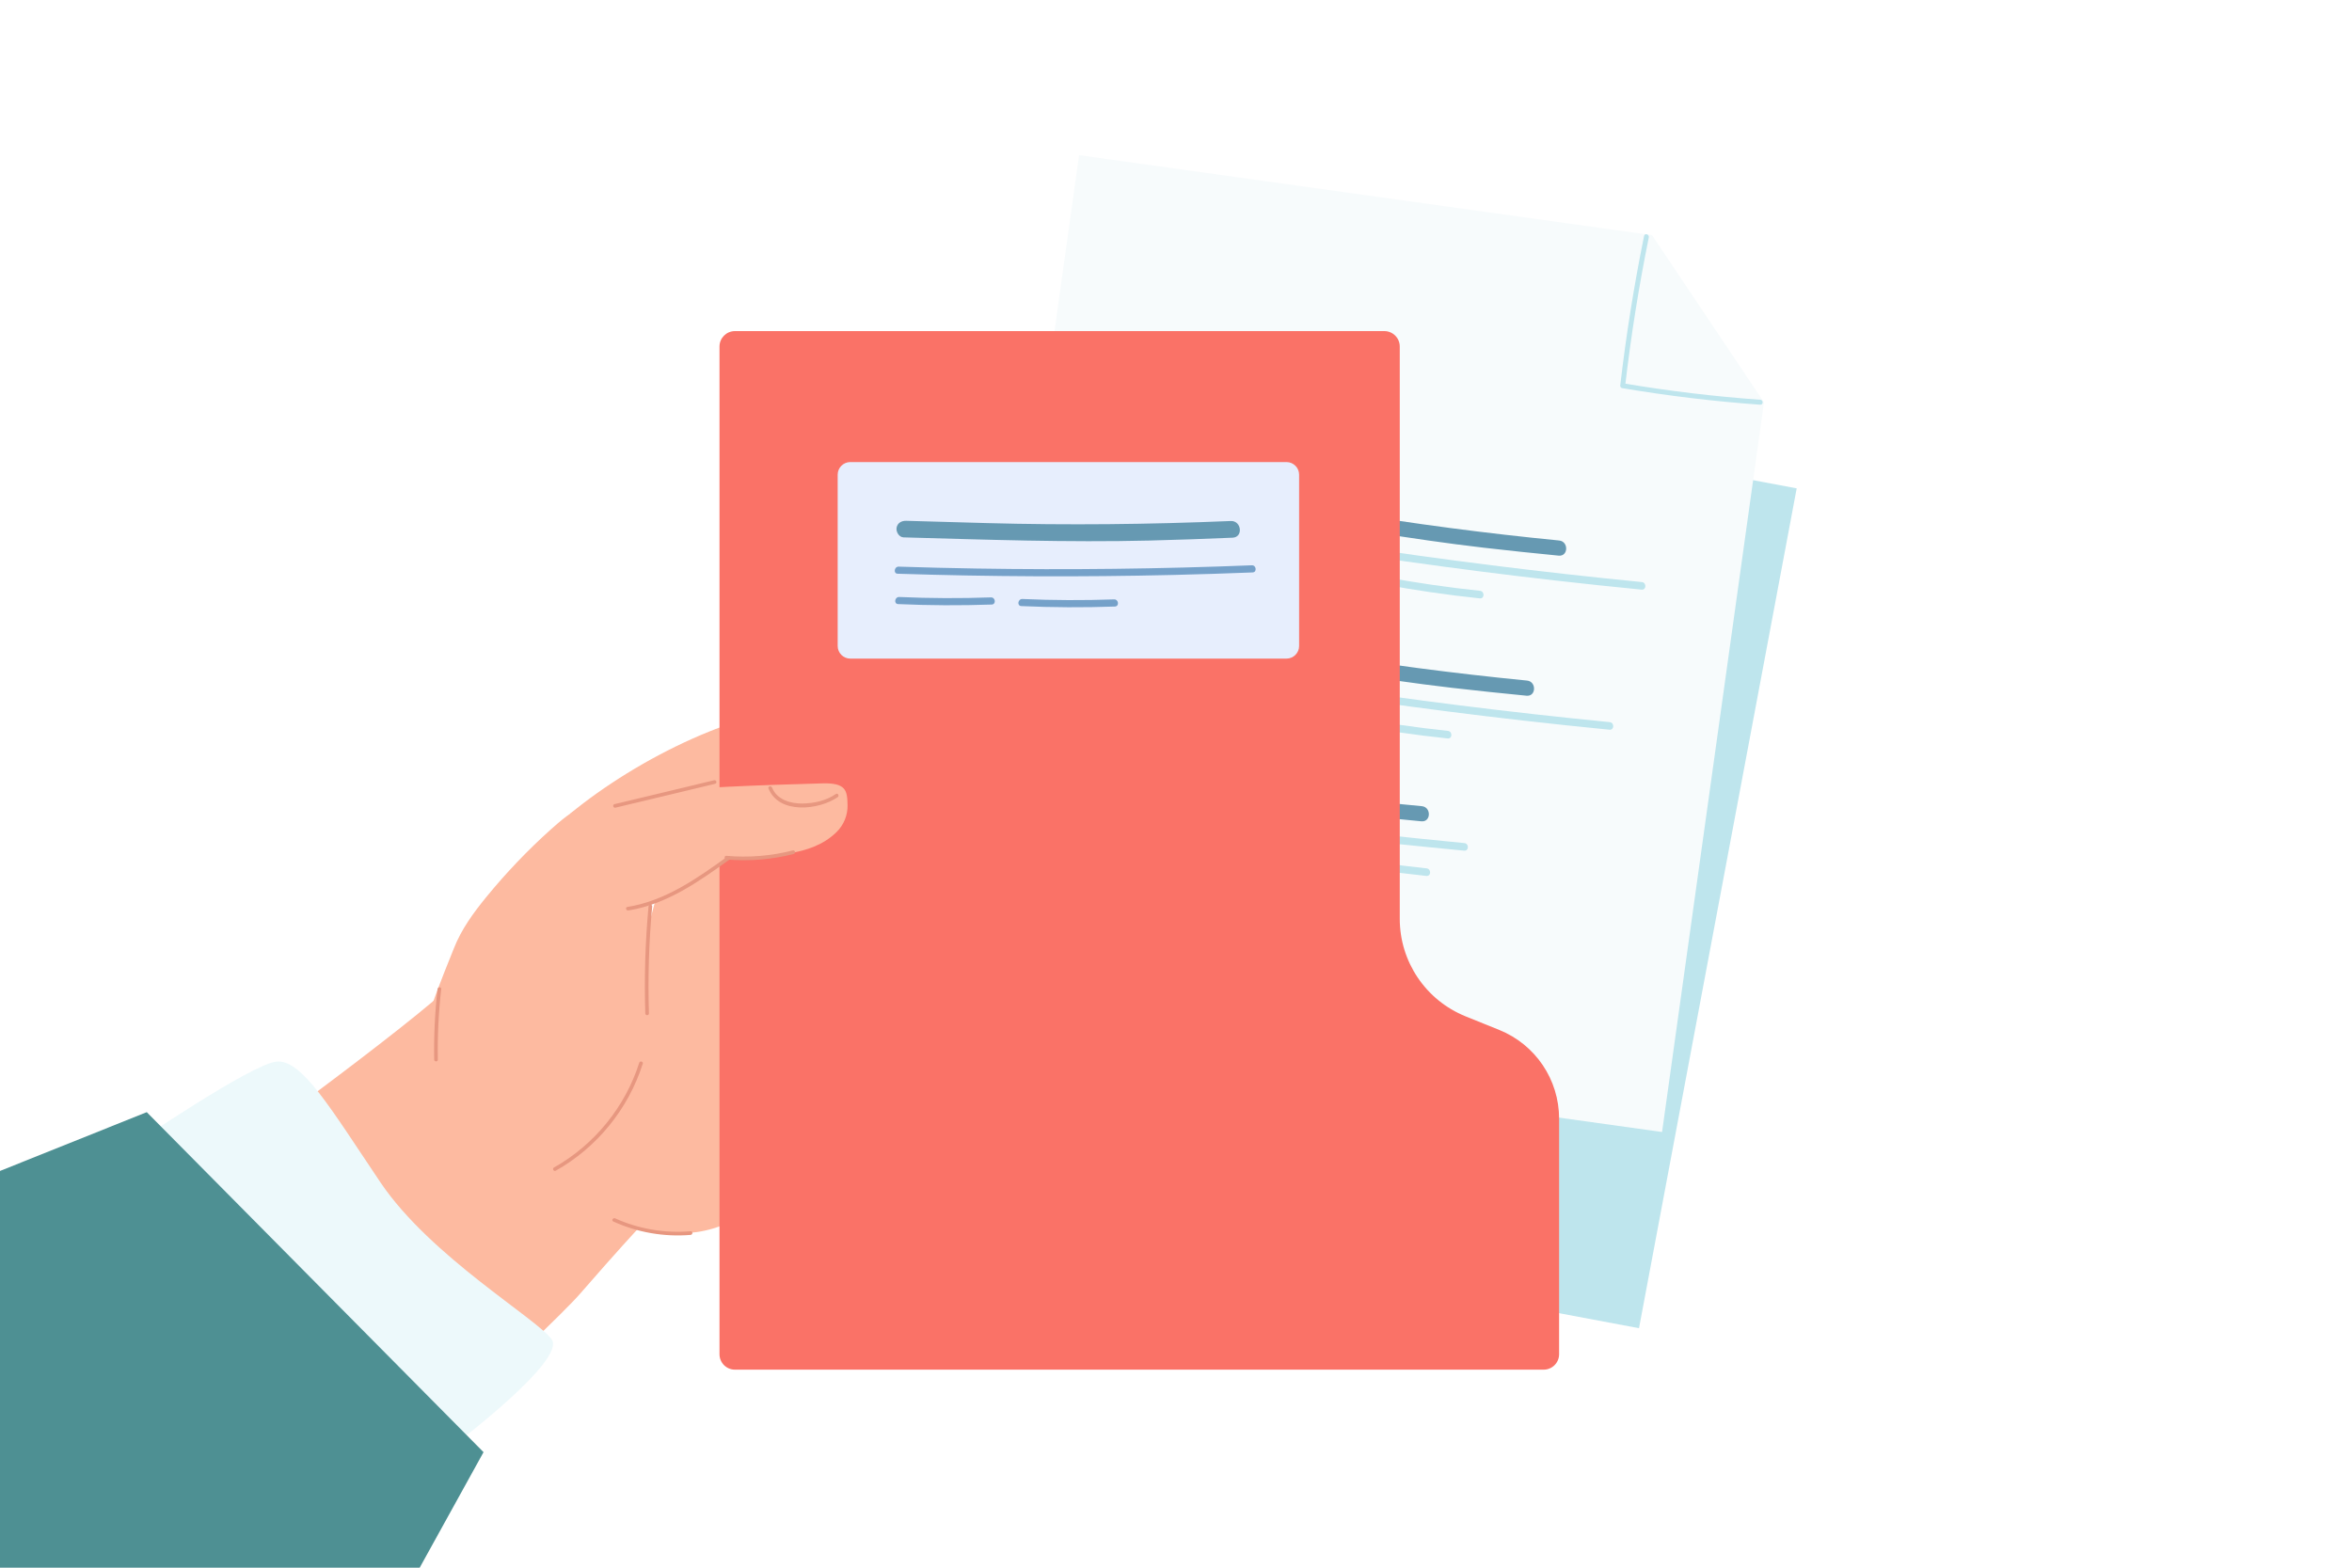
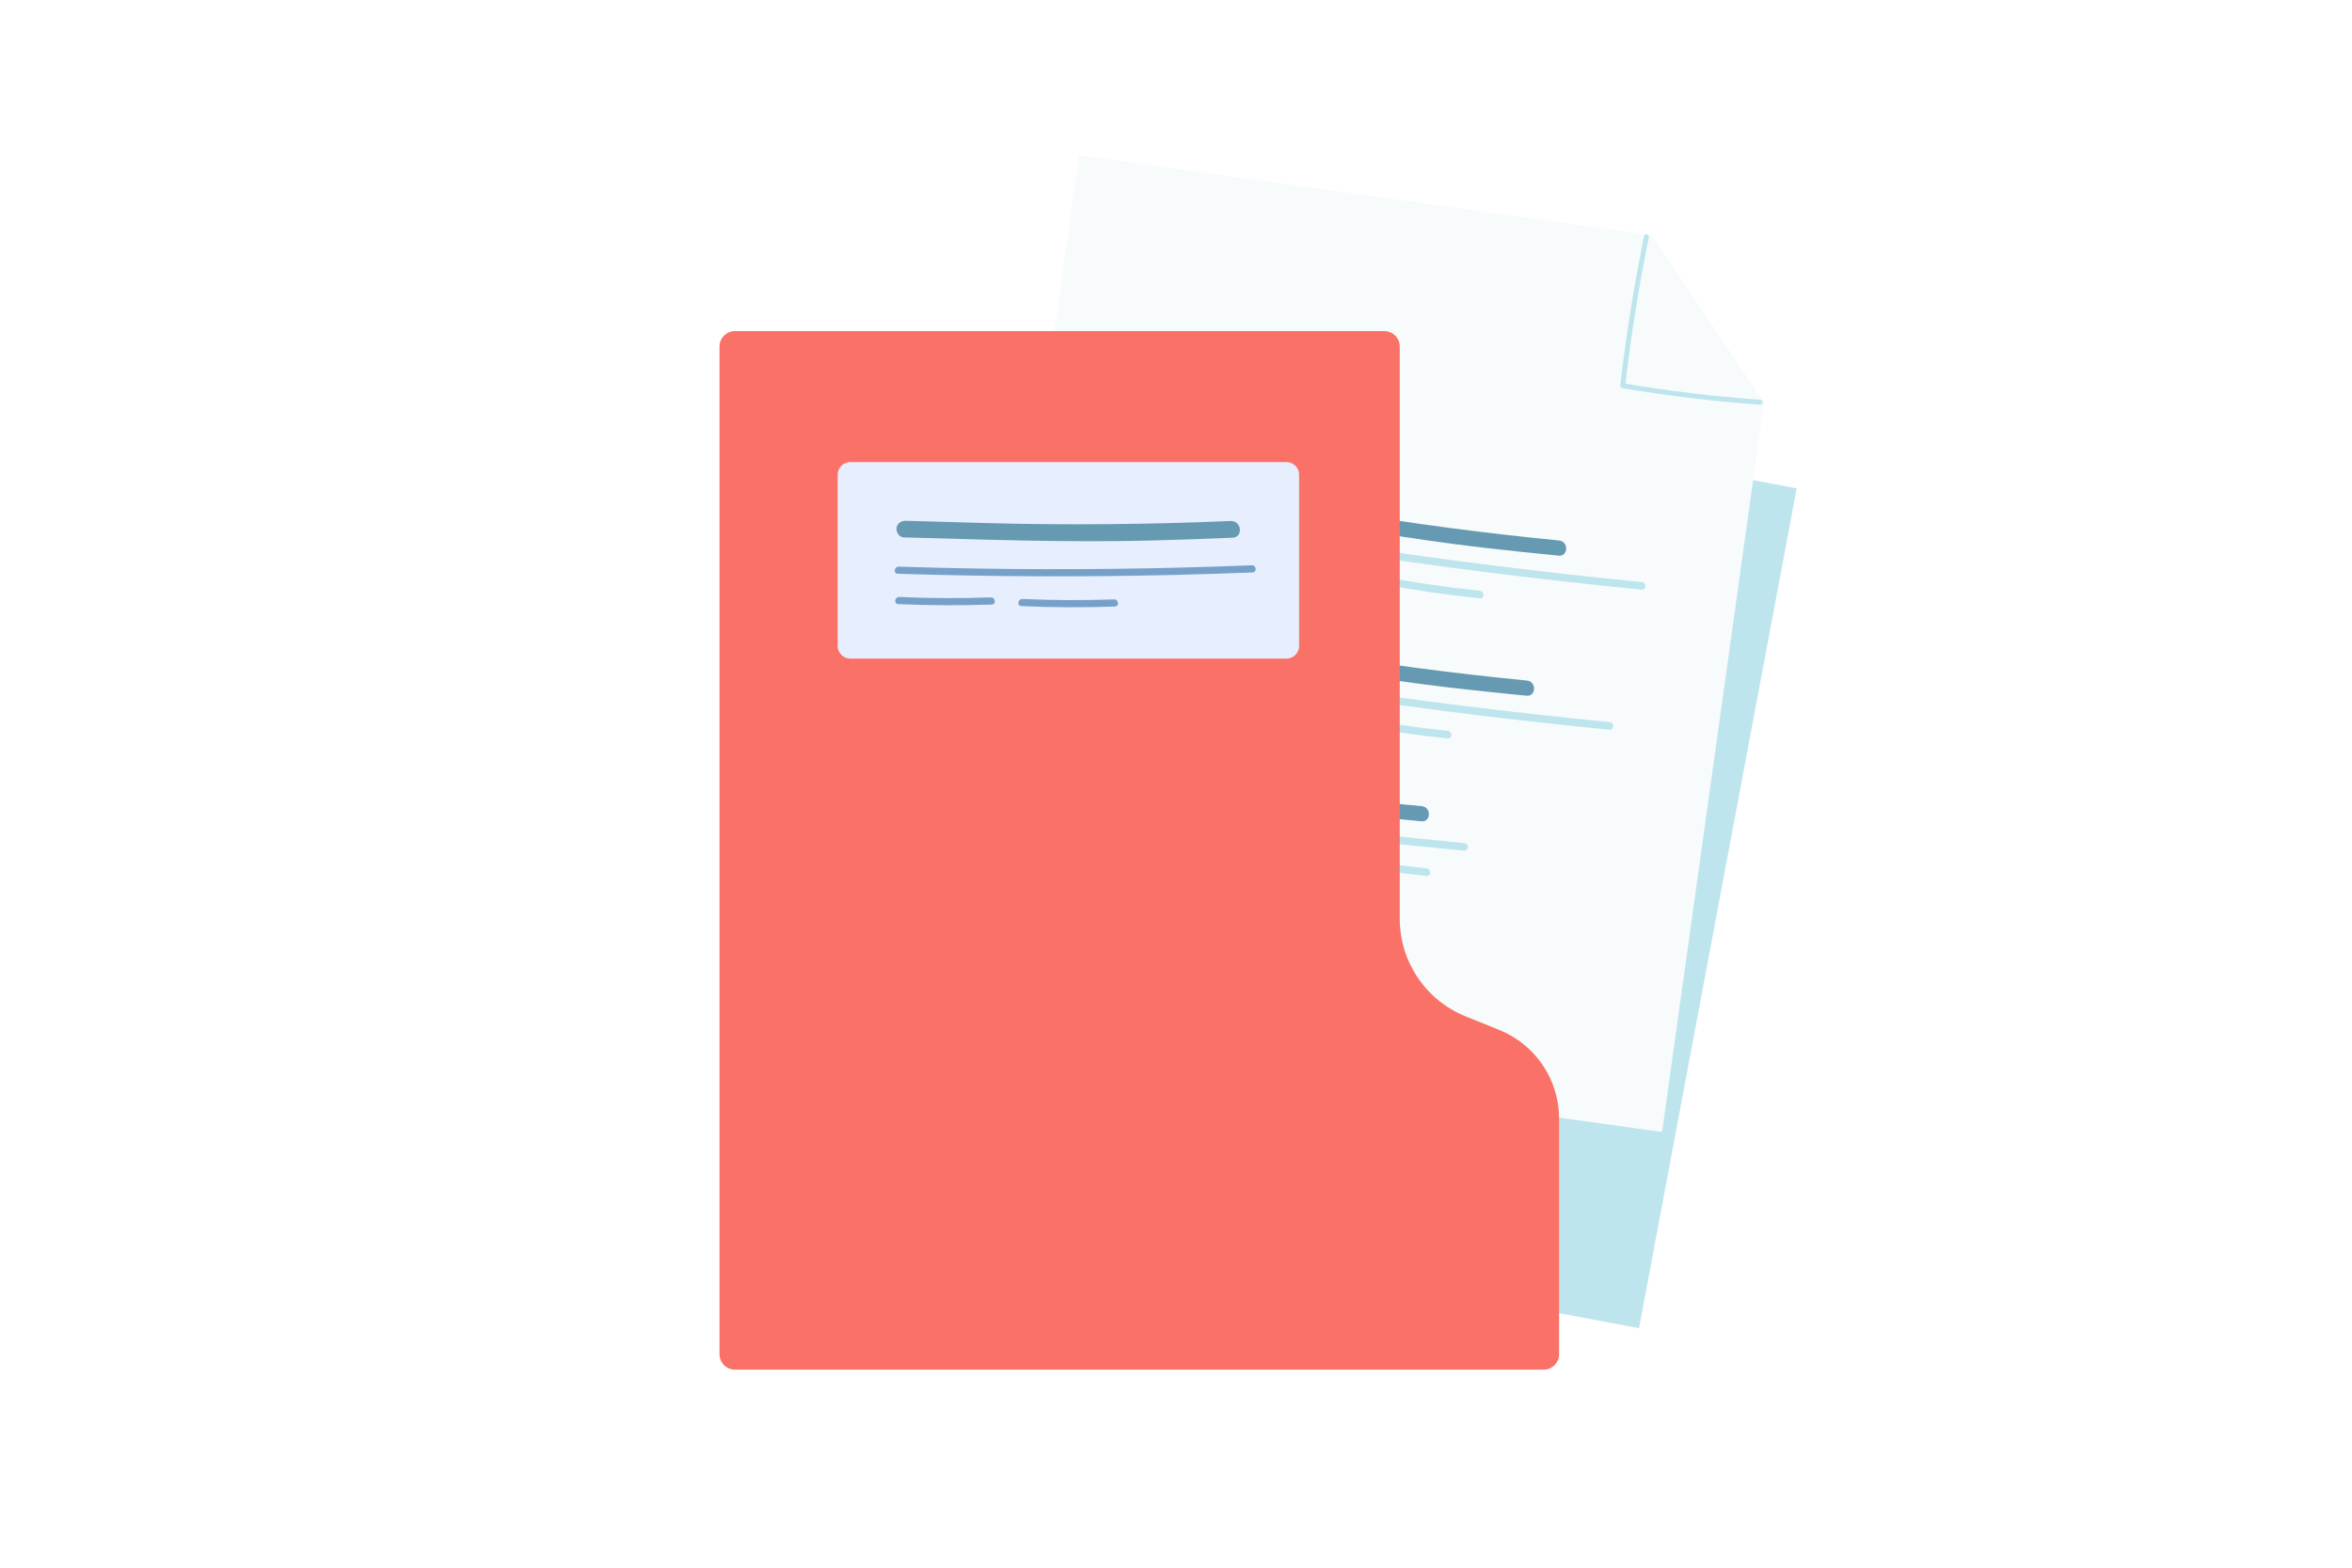
<svg xmlns="http://www.w3.org/2000/svg" version="1.1" id="svg4695" xml:space="preserve" width="4000" height="2666.667" viewBox="0 0 4000 2666.667">
  <defs id="defs4699" />
  <g id="g4703" transform="matrix(1.333333,0,0,-1.333333,0,2666.667)">
    <g id="g4705" transform="scale(0.1)">
      <path d="M 20905.7,3055.4 12298.9,4671.2 14310.3,15385.5 22917,13769.7 20905.7,3055.4" style="fill:#bee5ed;fill-opacity:1;fill-rule:nonzero;stroke:none" id="path4709" />
      <path d="m 22500,14867.3 -1300.2,-9309 -9001,1257.2 1564.9,11205.1 7308,-1020.6 1428.3,-2132.7" style="fill:#f7fbfc;fill-opacity:1;fill-rule:nonzero;stroke:none" id="path4711" />
      <path d="m 15186.4,13349.6 c -45.9,-66.7 3.7,-154.7 76.8,-173 82,-20.6 144.4,56.6 138.4,133.3 -6.4,82.1 -76.9,138.3 -158.3,128.5 -80.9,-9.7 -135.7,-84.1 -115.1,-164.3 56.1,-218.1 412.9,-13.2 271,139.2 -54.1,58.1 -155.8,52.6 -193.8,-19.8 -36.8,-70 4.7,-165.7 85.6,-176 80,-10.1 157.8,67.1 134.2,148.2 -19.6,67.2 -100,94.8 -162.5,75.4 -78,-24.3 -101.4,-116.7 -52.6,-179.6 45.7,-58.8 137.8,-77.3 194.3,-22.7 53,51.4 46.8,143.2 -1.4,195.5 -58.4,63.4 -155.2,50.1 -208.1,-12.9 -56.7,-67.5 -45.8,-165.8 26.3,-217.8 67.7,-48.8 161.8,-38.5 212.5,29.1 50.3,66.9 43.3,170.5 -30.8,217.2 -61.8,38.8 -149.9,28.1 -203.4,-20.3 -62.8,-56.7 -57,-152.8 2.6,-209.4 61.9,-59 155.7,-67.6 222.7,-13.4 56.7,45.8 -21.2,127.9 -77.6,82.3 -22.7,-18.3 -69.6,2.4 -78.3,28 -10.5,30.6 27.9,44.9 52.3,43.1 34.8,-2.5 43.4,-39.6 18.8,-63.9 -29.7,-29.5 -85.6,8.3 -63.2,46.3 18.1,30.7 65.3,20.5 51.6,-17 -4,-10.9 -10.4,-8.3 -21.7,-1.8 -2.1,1.2 -13.2,13.7 -10.4,8.8 0.7,-1.1 -7,2.3 0.5,0.8 6.7,-1.3 13.8,2 20.7,-1.7 -5.4,2.9 4.4,6.1 -4.9,0.4 -8.2,-5 -4.4,-4.9 -5.9,-3 -4.2,5.4 -4.4,17.2 3.8,10.5 14.7,-12 -11.7,-29.7 -24.5,-36.9 -13.5,-7.7 -54.1,-24.1 -49.3,8 2.2,15.2 25.5,21.1 38.9,13.9 13.4,-7.2 15.6,-22.2 12.2,-36 -1.4,-5.5 7.2,-2.4 -0.4,-1.1 -0.6,0.2 -4.3,2.8 -4.3,3.4 -1,8.1 -6,-8.9 -0.7,-1.3 41.4,60.1 -54.8,119.8 -96,60 v 0" style="fill:#bee5ed;fill-opacity:1;fill-rule:nonzero;stroke:none" id="path4713" />
      <path d="m 16030.8,13132.4 c 1263.4,-213.7 2532.7,-393.1 3805.9,-538 367.1,-41.8 734.6,-80.6 1102.4,-116.8 61.9,-6.1 64.5,90.6 2.8,96.6 -1274.8,125.4 -2546.3,284.3 -3812.6,478.2 -357.1,54.6 -713.8,112.1 -1070.1,172.4 -60.5,10.2 -89.6,-82.1 -28.4,-92.4 v 0" style="fill:#bee5ed;fill-opacity:1;fill-rule:nonzero;stroke:none" id="path4715" />
      <path d="m 16126.6,13444 c 931.7,-157.8 1861.8,-322.6 2800.7,-431.7 317.6,-36.9 635.6,-69.7 953.8,-101 123.9,-12.2 129.1,181.1 5.7,193.2 -934.6,91.9 -1862.6,212.6 -2788.5,368.9 -305,51.5 -609.8,103.8 -914.8,155.4 -51.9,8.8 -103.5,-9.6 -120.9,-63.9 -14.2,-44.7 12.6,-112.2 64,-120.9 v 0" style="fill:#6699b2;fill-opacity:1;fill-rule:nonzero;stroke:none" id="path4717" />
      <path d="m 15991,12805.8 c 412.8,-77.3 828.5,-137.8 1246.1,-181.8 61.9,-6.5 64.5,90.2 2.9,96.7 -409.1,43.1 -816.3,101.8 -1220.6,177.5 -60.5,11.3 -89.5,-81 -28.4,-92.4 v 0" style="fill:#bee5ed;fill-opacity:1;fill-rule:nonzero;stroke:none" id="path4719" />
      <path d="m 17628.4,12547.8 c 412.8,-77.3 828.5,-137.7 1246.2,-181.7 61.8,-6.5 64.4,90.1 2.8,96.6 -409,43.1 -816.2,101.8 -1220.5,177.5 -60.6,11.4 -89.5,-81 -28.5,-92.4 v 0" style="fill:#bee5ed;fill-opacity:1;fill-rule:nonzero;stroke:none" id="path4721" />
      <path d="m 14776.6,11562.6 c -45.9,-66.7 3.7,-154.6 76.8,-173 82,-20.6 144.4,56.7 138.4,133.4 -6.4,82 -76.9,138.2 -158.3,128.4 -80.9,-9.7 -135.7,-84.1 -115.1,-164.2 56.1,-218.1 412.9,-13.3 271,139.2 -54.1,58 -155.8,52.6 -193.9,-19.9 -36.7,-69.9 4.8,-165.6 85.7,-175.9 79.9,-10.2 157.7,67.1 134.2,148.1 -19.6,67.2 -100,94.9 -162.5,75.4 -78,-24.3 -101.5,-116.7 -52.6,-179.5 45.7,-58.8 137.8,-77.4 194.3,-22.7 53,51.3 46.8,143.2 -1.4,195.5 -58.4,63.4 -155.2,50 -208.1,-12.9 -56.7,-67.5 -45.9,-165.9 26.2,-217.9 67.7,-48.8 161.9,-38.5 212.6,29.1 50.3,66.9 43.3,170.6 -30.9,217.2 -61.7,38.9 -149.8,28.2 -203.3,-20.2 -62.8,-56.8 -57,-152.8 2.6,-209.5 61.9,-58.9 155.7,-67.6 222.7,-13.4 56.7,45.9 -21.2,128 -77.6,82.4 -22.7,-18.4 -69.6,2.3 -78.3,28 -10.5,30.5 27.9,44.8 52.3,43.1 34.8,-2.5 43.4,-39.6 18.8,-64 -29.7,-29.5 -85.6,8.3 -63.2,46.3 18.1,30.7 65.3,20.5 51.6,-16.9 -4,-10.9 -10.4,-8.3 -21.7,-1.9 -2.2,1.3 -13.2,13.7 -10.4,8.9 0.7,-1.1 -7,2.2 0.5,0.7 6.7,-1.3 13.8,2 20.7,-1.6 -5.4,2.9 4.4,6 -4.9,0.4 -8.2,-5 -4.4,-5 -5.9,-3.1 -4.2,5.4 -4.4,17.2 3.8,10.5 14.7,-12 -11.7,-29.6 -24.5,-36.8 -13.5,-7.7 -54.1,-24.1 -49.4,8 2.3,15.1 25.6,21.1 39,13.9 13.4,-7.3 15.6,-22.3 12.2,-36.1 -1.4,-5.4 7.1,-2.3 -0.4,-1 -0.6,0.1 -4.3,2.7 -4.4,3.4 -0.9,8.1 -5.9,-8.9 -0.7,-1.4 41.5,60.2 -54.7,119.8 -95.9,60 v 0" style="fill:#bee5ed;fill-opacity:1;fill-rule:nonzero;stroke:none" id="path4723" />
      <path d="m 15621,11345.4 c 1263.4,-213.7 2532.6,-393 3805.9,-537.9 367.1,-41.8 734.6,-80.7 1102.4,-116.9 61.9,-6 64.5,90.6 2.8,96.7 -1274.8,125.3 -2546.3,284.3 -3812.6,478.1 -357.1,54.7 -713.8,112.2 -1070.1,172.4 -60.6,10.3 -89.6,-82 -28.4,-92.4 v 0" style="fill:#bee5ed;fill-opacity:1;fill-rule:nonzero;stroke:none" id="path4725" />
      <path d="m 15716.8,11657 c 931.7,-157.8 1861.8,-322.6 2800.7,-431.7 317.6,-36.9 635.6,-69.7 953.8,-101 123.9,-12.1 129.1,181.2 5.7,193.3 -934.6,91.8 -1862.6,212.6 -2788.5,368.8 -305,51.5 -609.9,103.8 -914.8,155.5 -51.9,8.8 -103.5,-9.7 -120.9,-64 -14.2,-44.7 12.6,-112.2 64,-120.9 v 0" style="fill:#6699b2;fill-opacity:1;fill-rule:nonzero;stroke:none" id="path4727" />
      <path d="m 15581.2,11018.8 c 412.8,-77.3 828.5,-137.7 1246.1,-181.7 61.9,-6.5 64.4,90.1 2.9,96.6 -409.1,43.1 -816.3,101.8 -1220.6,177.5 -60.5,11.4 -89.5,-81 -28.4,-92.4 v 0" style="fill:#bee5ed;fill-opacity:1;fill-rule:nonzero;stroke:none" id="path4729" />
      <path d="m 17218.6,10760.9 c 412.8,-77.3 828.5,-137.8 1246.2,-181.8 61.8,-6.5 64.4,90.2 2.8,96.7 -409,43.1 -816.2,101.8 -1220.5,177.5 -60.6,11.3 -89.5,-81 -28.5,-92.4 v 0" style="fill:#bee5ed;fill-opacity:1;fill-rule:nonzero;stroke:none" id="path4731" />
      <path d="m 14505.2,9808.6 c -45.9,-66.7 3.8,-154.6 76.9,-173 82,-20.6 144.4,56.7 138.4,133.3 -6.4,82.1 -76.9,138.3 -158.3,128.5 -81,-9.7 -135.7,-84.1 -115.1,-164.3 56.1,-218 412.9,-13.2 270.9,139.3 -54,58 -155.7,52.6 -193.8,-19.9 -36.7,-69.9 4.7,-165.7 85.7,-175.9 79.9,-10.2 157.7,67.1 134.1,148.1 -19.5,67.2 -99.9,94.9 -162.4,75.4 -78,-24.3 -101.5,-116.7 -52.7,-179.5 45.7,-58.9 137.8,-77.4 194.3,-22.7 53.1,51.3 46.8,143.1 -1.3,195.4 -58.4,63.4 -155.2,50.1 -208.1,-12.9 -56.7,-67.5 -45.9,-165.8 26.2,-217.8 67.7,-48.8 161.8,-38.5 212.6,29.1 50.2,66.9 43.3,170.5 -30.9,217.2 -61.7,38.8 -149.8,28.2 -203.3,-20.2 -62.8,-56.8 -57,-152.9 2.5,-209.5 62,-58.9 155.8,-67.6 222.8,-13.4 56.7,45.9 -21.2,127.9 -77.6,82.3 -22.7,-18.3 -69.6,2.4 -78.4,28.1 -10.4,30.5 28,44.8 52.4,43.1 34.7,-2.5 43.3,-39.7 18.8,-64 -29.7,-29.5 -85.6,8.3 -63.2,46.3 18.1,30.7 65.3,20.5 51.5,-16.9 -4,-11 -10.4,-8.3 -21.6,-1.9 -2.2,1.3 -13.3,13.7 -10.4,8.9 0.7,-1.2 -7,2.2 0.5,0.7 6.6,-1.3 13.8,2 20.6,-1.6 -5.3,2.9 4.5,6 -4.8,0.3 -8.2,-4.9 -4.5,-4.9 -6,-3 -4.2,5.4 -4.3,17.2 3.9,10.5 14.7,-12 -11.7,-29.6 -24.5,-36.9 -13.6,-7.6 -54.1,-24.1 -49.4,8.1 2.2,15.1 25.6,21.1 38.9,13.8 13.4,-7.2 15.7,-22.2 12.3,-36 -1.4,-5.4 7.1,-2.3 -0.4,-1 -0.7,0.1 -4.3,2.7 -4.4,3.4 -1,8.1 -5.9,-9 -0.7,-1.4 41.4,60.2 -54.8,119.8 -96,60 v 0" style="fill:#bee5ed;fill-opacity:1;fill-rule:nonzero;stroke:none" id="path4733" />
      <path d="m 15349.6,9591.4 c 806.5,-136.5 1611.1,-269.2 2425,-353.9 300.1,-31.2 600.4,-60.4 900.7,-89.9 61.9,-6.1 64.5,90.6 2.8,96.6 -813.5,79.9 -1624.5,162.4 -2431.6,294.1 -289.7,47.3 -579,96.5 -868.4,145.5 -60.6,10.3 -89.6,-82.1 -28.5,-92.4 v 0" style="fill:#bee5ed;fill-opacity:1;fill-rule:nonzero;stroke:none" id="path4735" />
      <path d="m 15445.5,9903 c 621.7,-105.3 1239.4,-233.3 1866.9,-299.4 272.3,-28.6 544.9,-54.9 817.4,-81.6 123.9,-12.2 129.1,181.1 5.7,193.2 -388,38.1 -777.1,71.4 -1163.8,121.4 -51.7,6.7 -103.4,13.9 -154.9,21.7 -24.7,3.7 -49.4,7.6 -74.1,11.6 -26.5,4.3 -0.2,0 -16.1,2.6 -15.8,2.7 -31.5,5.3 -47.2,8 -131.1,22.5 -261.9,46.8 -392.8,70.4 -261.1,47.1 -522.6,92.6 -784.2,137 -51.9,8.7 -103.5,-9.7 -120.9,-64 -14.3,-44.7 12.6,-112.2 64,-120.9 v 0" style="fill:#6699b2;fill-opacity:1;fill-rule:nonzero;stroke:none" id="path4737" />
      <path d="m 15309.9,9264.8 c 412.7,-77.3 828.4,-137.7 1246.1,-181.7 61.9,-6.6 64.4,90.1 2.8,96.6 -409,43.1 -816.2,101.8 -1220.5,177.5 -60.5,11.3 -89.5,-81 -28.4,-92.4 v 0" style="fill:#bee5ed;fill-opacity:1;fill-rule:nonzero;stroke:none" id="path4739" />
      <path d="m 16947.3,9006.8 c 412.8,-77.2 828.5,-137.7 1246.1,-181.7 61.9,-6.5 64.5,90.2 2.9,96.6 -409.1,43.1 -816.2,101.9 -1220.5,177.6 -60.6,11.3 -89.5,-81 -28.5,-92.5 v 0" style="fill:#bee5ed;fill-opacity:1;fill-rule:nonzero;stroke:none" id="path4741" />
      <path d="m 20970.4,16990.2 c -128.4,-632.2 -230,-1269.5 -304.3,-1910.3 -1.4,-12.1 9.6,-28.9 22.2,-31.1 584.1,-98.6 1172.4,-169.6 1763.2,-212 40.5,-2.9 42.3,60.2 1.9,63.1 -585.1,42 -1168,111.6 -1746.5,209.3 7.4,-10.4 14.9,-20.8 22.3,-31.1 73.7,635.1 174.2,1266.8 301.5,1893.5 8,39.5 -52.2,58.3 -60.3,18.6 v 0" style="fill:#bee5ed;fill-opacity:1;fill-rule:nonzero;stroke:none" id="path4743" />
-       <path d="m 10539.9,10997.3 c 284.6,-4 776.2,-46.1 1054.2,-94.2 895.1,-154.7 544.6,-692.3 1439.7,-847 l -1338.6,-877.7 c -294.1,-199.7 -650.9,-268.2 -991.1,-257.1 -340.2,11.1 -669.2,96.3 -995.17,181 -761.25,197.7 -1671.96,321.9 -2433.21,519.7 847.7,697.5 2217.88,1389.9 3264.18,1375.3" style="fill:#fdbaa0;fill-opacity:1;fill-rule:nonzero;stroke:none" id="path4745" />
      <path d="m 14790,9259.1 c 154.6,-37.9 325.6,-101.5 386.1,-248.7 60.8,-148.2 -23.9,-324.2 -153.8,-417.9 -129.8,-93.8 -293.7,-124 -451.9,-149 -647.6,-102.3 -1302.6,-158.5 -1958.2,-168 l 416.6,1003.1 c 578.2,128.2 1185.9,121.5 1761.2,-19.5" style="fill:#fdbaa0;fill-opacity:1;fill-rule:nonzero;stroke:none" id="path4747" />
      <path d="m 14207.6,7766.1 c 142.2,-71.5 294.7,-171.8 320.7,-328.8 26.2,-158 -95.7,-310.7 -243.2,-373 -147.6,-62.3 -314,-55.1 -473.8,-44.1 -654.1,45 -1305.1,136.6 -1946.2,273.8 l 630.2,884.7 c 592.2,-4.3 1183.1,-146.7 1712.3,-412.6" style="fill:#fdbaa0;fill-opacity:1;fill-rule:nonzero;stroke:none" id="path4749" />
      <path d="m 13060,6872.1 c 113.8,-111.3 228.7,-253.1 205.9,-410.6 -23,-158.5 -185.4,-267 -344.9,-281.6 -159.5,-14.7 -315.9,42.7 -464.9,101.6 -609.6,241.3 -1202.1,526 -1771.4,851.2 l 868.8,651.9 c 563,-183.8 1082.9,-498.6 1506.5,-912.5" style="fill:#fdbaa0;fill-opacity:1;fill-rule:nonzero;stroke:none" id="path4751" />
-       <path d="m 3393.33,5589.7 c 393.53,-749.2 1132.01,-1547.6 2367.43,-2445.3 261.28,-189.9 29.64,-780.4 336.88,-979.7 288.11,352.2 1075.55,1069.3 1308.17,1337.9 11.97,13.7 23.83,27.3 35.49,40.7 417.27,480.5 698.51,783.9 698.51,783.9 85.42,-16.3 179.34,-34.2 280.66,-46.5 456.07,-55.7 1060.65,1.3 1700.13,824 32.6,42.1 65.7,83.2 99.3,123.4 118.2,142.3 241.5,273.8 366,394.9 457,444.4 931.8,748.6 1245,923.9 63.4,35.3 120,65.4 168.7,90.4 l 0.2,0.1 c 119.7,61.4 190.8,91.5 190.8,91.5 h -0.1 l -93.8,33.7 -1288,463.2 -2058.35,2734 -490.69,-1817.1 -10.49,3.7 -2.97,1.1 -0.19,0.1 -159.82,57.5 -0.19,0.1 -14.82,5.4 -19.3,6.9 -0.09,0.1 -286.98,-81.8 -0.21,-0.1 -1512.93,-430.9 -40.55,-11.5 -280.15,-79.9 c -44.96,-63.9 -153.88,-169.2 -311.14,-305.4 -16.55,-14.3 -33.53,-28.8 -51.03,-43.9 -12.82,-10.8 -25.82,-21.9 -39.11,-33 0,0 0,0 -0.06,-0.1 C 5052.36,6828.4 4233.7,6208.9 3393.33,5589.7" style="fill:#fdbaa0;fill-opacity:1;fill-rule:nonzero;stroke:none" id="path4753" />
-       <path d="m 6311.75,6534.3 c 4.98,-2.9 11.23,-3.5 16.96,-1.1 9.56,4.1 14.01,15.2 9.93,24.8 -274.21,642.4 -41.79,1323.9 -39.41,1330.7 3.43,9.9 -1.71,20.5 -11.58,24 -9.81,3.5 -20.56,-1.7 -23.99,-11.5 -2.42,-7 -239.54,-702.3 40.32,-1358 1.65,-3.9 4.42,-6.9 7.77,-8.9" style="fill:#fdbaa0;fill-opacity:1;fill-rule:nonzero;stroke:none" id="path4755" />
      <path d="m 18693.6,7033.8 430,-173.7 c 461,-186.1 762.9,-633.6 762.9,-1130.8 V 2723.4 c 0,-108.9 -88.2,-197.1 -197,-197.1 H 17854.1 9374.31 c -108.82,0 -197.02,88.2 -197.02,197.1 V 15579 c 0,108.8 88.2,197 197.02,197 h 8282.79 c 108.8,0 197,-88.2 197,-197 V 8278.2 c 0,-547.1 332.1,-1039.5 839.5,-1244.4" style="fill:#fa7267;fill-opacity:1;fill-rule:nonzero;stroke:none" id="path4757" />
      <path d="m 16409.2,11597.7 h -5563.4 c -89,0 -161.1,72.2 -161.1,161.2 V 13944 c 0,89 72.1,161.2 161.1,161.2 h 5563.4 c 89,0 161.2,-72.2 161.2,-161.2 v -2185.1 c 0,-89.1 -72.2,-161.2 -161.2,-161.2" style="fill:#e7eefd;fill-opacity:1;fill-rule:nonzero;stroke:none" id="path4759" />
      <path d="m 11448.9,12680.6 c 1171.8,-38.1 2344.2,-43.3 3515.8,-15.6 337.8,8 675.6,18.8 1013.3,32.1 56.8,2.3 46.5,93.3 -10.1,91.1 -1170.5,-46.3 -2342.4,-60.5 -3514.1,-41.4 -330.5,5.4 -660.9,13.5 -991.3,24.3 -56.2,1.8 -70.4,-88.6 -13.6,-90.5 v 0" style="fill:#75a1c9;fill-opacity:1;fill-rule:nonzero;stroke:none" id="path4761" />
      <path d="m 11524.8,13144.4 c 1045.6,-29.1 2090.6,-66 3136.8,-40.6 353.8,8.6 707.4,21.8 1061,36.6 137.7,5.8 113.5,218.5 -23.6,212.8 -1038.6,-43.7 -2074.5,-54.7 -3113.7,-26.5 -342.2,9.3 -684.4,19.6 -1026.7,29.1 -58.2,1.6 -112,-26.6 -122.6,-88.8 -8.8,-51.2 31.1,-121 88.8,-122.6 v 0" style="fill:#6699b2;fill-opacity:1;fill-rule:nonzero;stroke:none" id="path4763" />
      <path d="m 11455.9,12293.3 c 397.6,-17.9 795.8,-19.7 1193.6,-5.8 59,2.1 48.6,93.2 -10.1,91.1 -389.6,-13.7 -779.5,-12.4 -1169,5.2 -58.4,2.6 -73.3,-87.9 -14.5,-90.5 v 0" style="fill:#75a1c9;fill-opacity:1;fill-rule:nonzero;stroke:none" id="path4765" />
      <path d="m 13026.9,12267.8 c 397.7,-18 795.8,-19.7 1193.6,-5.8 59,2.1 48.6,93.2 -10.1,91.1 -389.6,-13.7 -779.5,-12.4 -1169,5.2 -58.3,2.6 -73.3,-87.9 -14.5,-90.5 v 0" style="fill:#75a1c9;fill-opacity:1;fill-rule:nonzero;stroke:none" id="path4767" />
-       <path d="m 8808.94,4245.7 c -338.04,-28.5 -677.61,31.1 -986.56,170.8 -27.33,12.4 -3.46,52.5 23.66,40.2 301.38,-136.3 633.61,-192.1 963.03,-164.3 29.98,2.5 29.58,-44.2 -0.13,-46.7 v 0" style="fill:#e79780;fill-opacity:1;fill-rule:nonzero;stroke:none" id="path4769" />
-       <path d="m 6207.07,8561.1 c 250.75,306.3 524.1,592.6 816.59,855.4 132.77,119.3 271.49,235 429.9,310.7 206.5,98.7 434.54,124 657.74,148 762.46,81.8 1555.27,107.4 2376.2,130.8 306.6,8.8 319.1,-92.6 323.3,-276.8 3,-127.7 -48.3,-254.6 -140.7,-344.7 -337.7,-329.4 -854.07,-283.3 -1347.15,-345.6 -152.99,-19.3 -199.84,-115.6 -365.31,-218.8 -327.96,-204.6 -649.58,-308 -662.28,-384 C 8098.75,7258.8 8649.21,6636.3 7462.73,5684 7171.57,5450.3 6976.5,6602.2 6626.6,6661.2 L 5367.33,6436.1 c -96.16,235.4 326.88,1220.7 422.05,1465 95.16,244.3 252.58,458.3 417.69,660" style="fill:#fdbaa0;fill-opacity:1;fill-rule:nonzero;stroke:none" id="path4771" />
-       <path d="M 8198.41,6429.1 C 8016.1,5854.3 7614.49,5360 7088.66,5064.6 c -26.17,-14.7 -49.04,25.9 -22.79,40.7 514.81,289.3 908.93,773 1087.47,1336 9.06,28.5 54.16,16.5 45.07,-12.2 v 0" style="fill:#e79780;fill-opacity:1;fill-rule:nonzero;stroke:none" id="path4773" />
-       <path d="m 5627.73,7381.9 c -33.83,-299 -48.21,-599.6 -43.08,-900.4 0.52,-30.1 -46.16,-29.8 -46.67,0.2 -5.13,300.7 9.26,601.4 43.08,900.3 3.35,29.6 50.04,29.7 46.67,-0.1 v 0" style="fill:#e79780;fill-opacity:1;fill-rule:nonzero;stroke:none" id="path4775" />
-       <path d="m 10684.7,9829.8 c -241.5,-165.4 -749.91,-220.9 -882.42,111.2 -11.11,27.9 34.17,39.3 45.17,11.7 61.51,-154.1 234.55,-205.7 386.85,-203.8 149.6,2 303,36.3 427.6,121.6 24.8,17 47.4,-23.8 22.8,-40.7 v 0" style="fill:#e79780;fill-opacity:1;fill-rule:nonzero;stroke:none" id="path4777" />
-       <path d="m 9305.99,9035.2 c -391.55,-281.9 -804.05,-573.6 -1291.68,-650.5 -29.44,-4.7 -41.4,40.5 -11.71,45.2 483.81,76.2 892.18,366.4 1280.61,646.1 24.31,17.5 46.95,-23.4 22.78,-40.8 v 0" style="fill:#e79780;fill-opacity:1;fill-rule:nonzero;stroke:none" id="path4779" />
-       <path d="m 8318.69,8436 c -41.81,-453.6 -55.65,-909.4 -41.43,-1364.7 0.94,-30.1 -45.73,-29.9 -46.67,0.1 -14.22,455.3 -0.38,911.1 41.43,1364.8 2.74,29.7 49.43,29.7 46.67,-0.2 v 0" style="fill:#e79780;fill-opacity:1;fill-rule:nonzero;stroke:none" id="path4781" />
-       <path d="m 10124.4,9105.2 c -280.63,-71.4 -571.21,-95.4 -859.75,-70.3 -29.77,2.6 -29.8,49.3 0.14,46.7 284.79,-24.8 570.88,-1.8 847.91,68.8 29.2,7.4 40.9,-37.8 11.7,-45.2 v 0" style="fill:#e79780;fill-opacity:1;fill-rule:nonzero;stroke:none" id="path4783" />
-       <path d="M 9120.92,10000.7 C 8697.24,9899.1 8273.55,9797.5 7849.87,9696 c -29.21,-7 -40.98,38.1 -11.71,45.1 423.69,101.6 847.37,203.2 1271.06,304.8 29.21,7 40.98,-38.2 11.7,-45.2 v 0" style="fill:#e79780;fill-opacity:1;fill-rule:nonzero;stroke:none" id="path4785" />
-       <path d="m 5846.18,1608 c 0,0 1371.61,1042.4 1191.83,1302.8 C 6858.23,3171.2 5491.04,3967.6 4852.93,4915.2 4214.83,5862.7 3852.08,6485.9 3528.62,6456.6 3205.17,6427.3 1676.15,5381.1 1676.15,5381.1 L 5846.18,1608" style="fill:#edf9fb;fill-opacity:1;fill-rule:nonzero;stroke:none" id="path4787" />
-       <path d="M 1871.84,5811.5 6167.58,1473.8 5353.21,0 H 0 v 5061.4 l 1871.84,750.1" style="fill:#4e9093;fill-opacity:1;fill-rule:nonzero;stroke:none" id="path4789" />
    </g>
  </g>
</svg>
